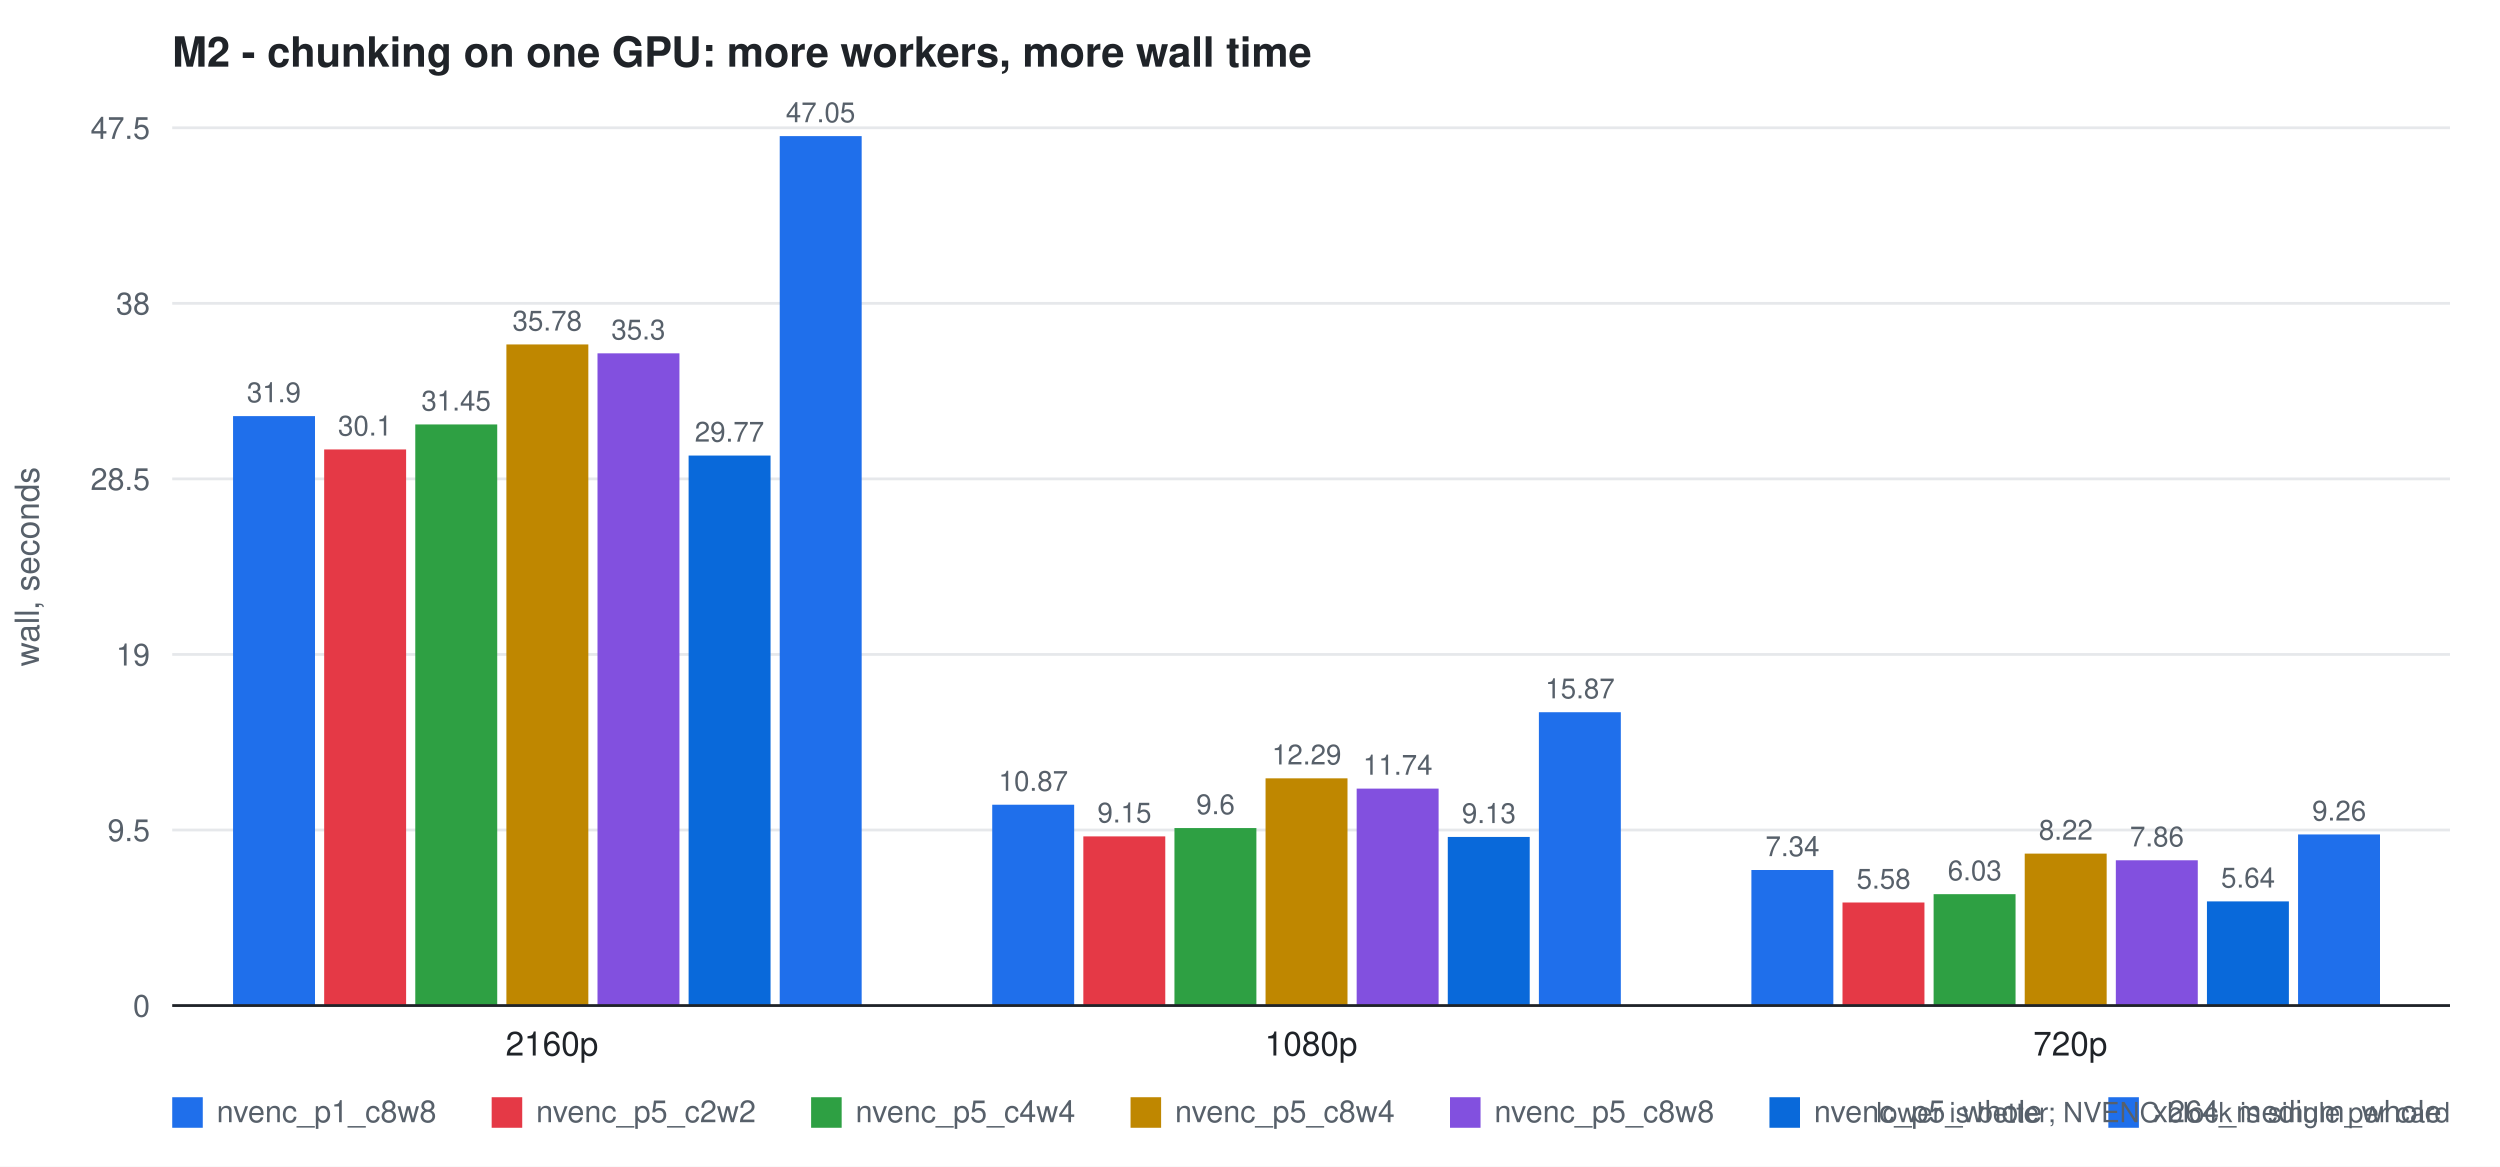
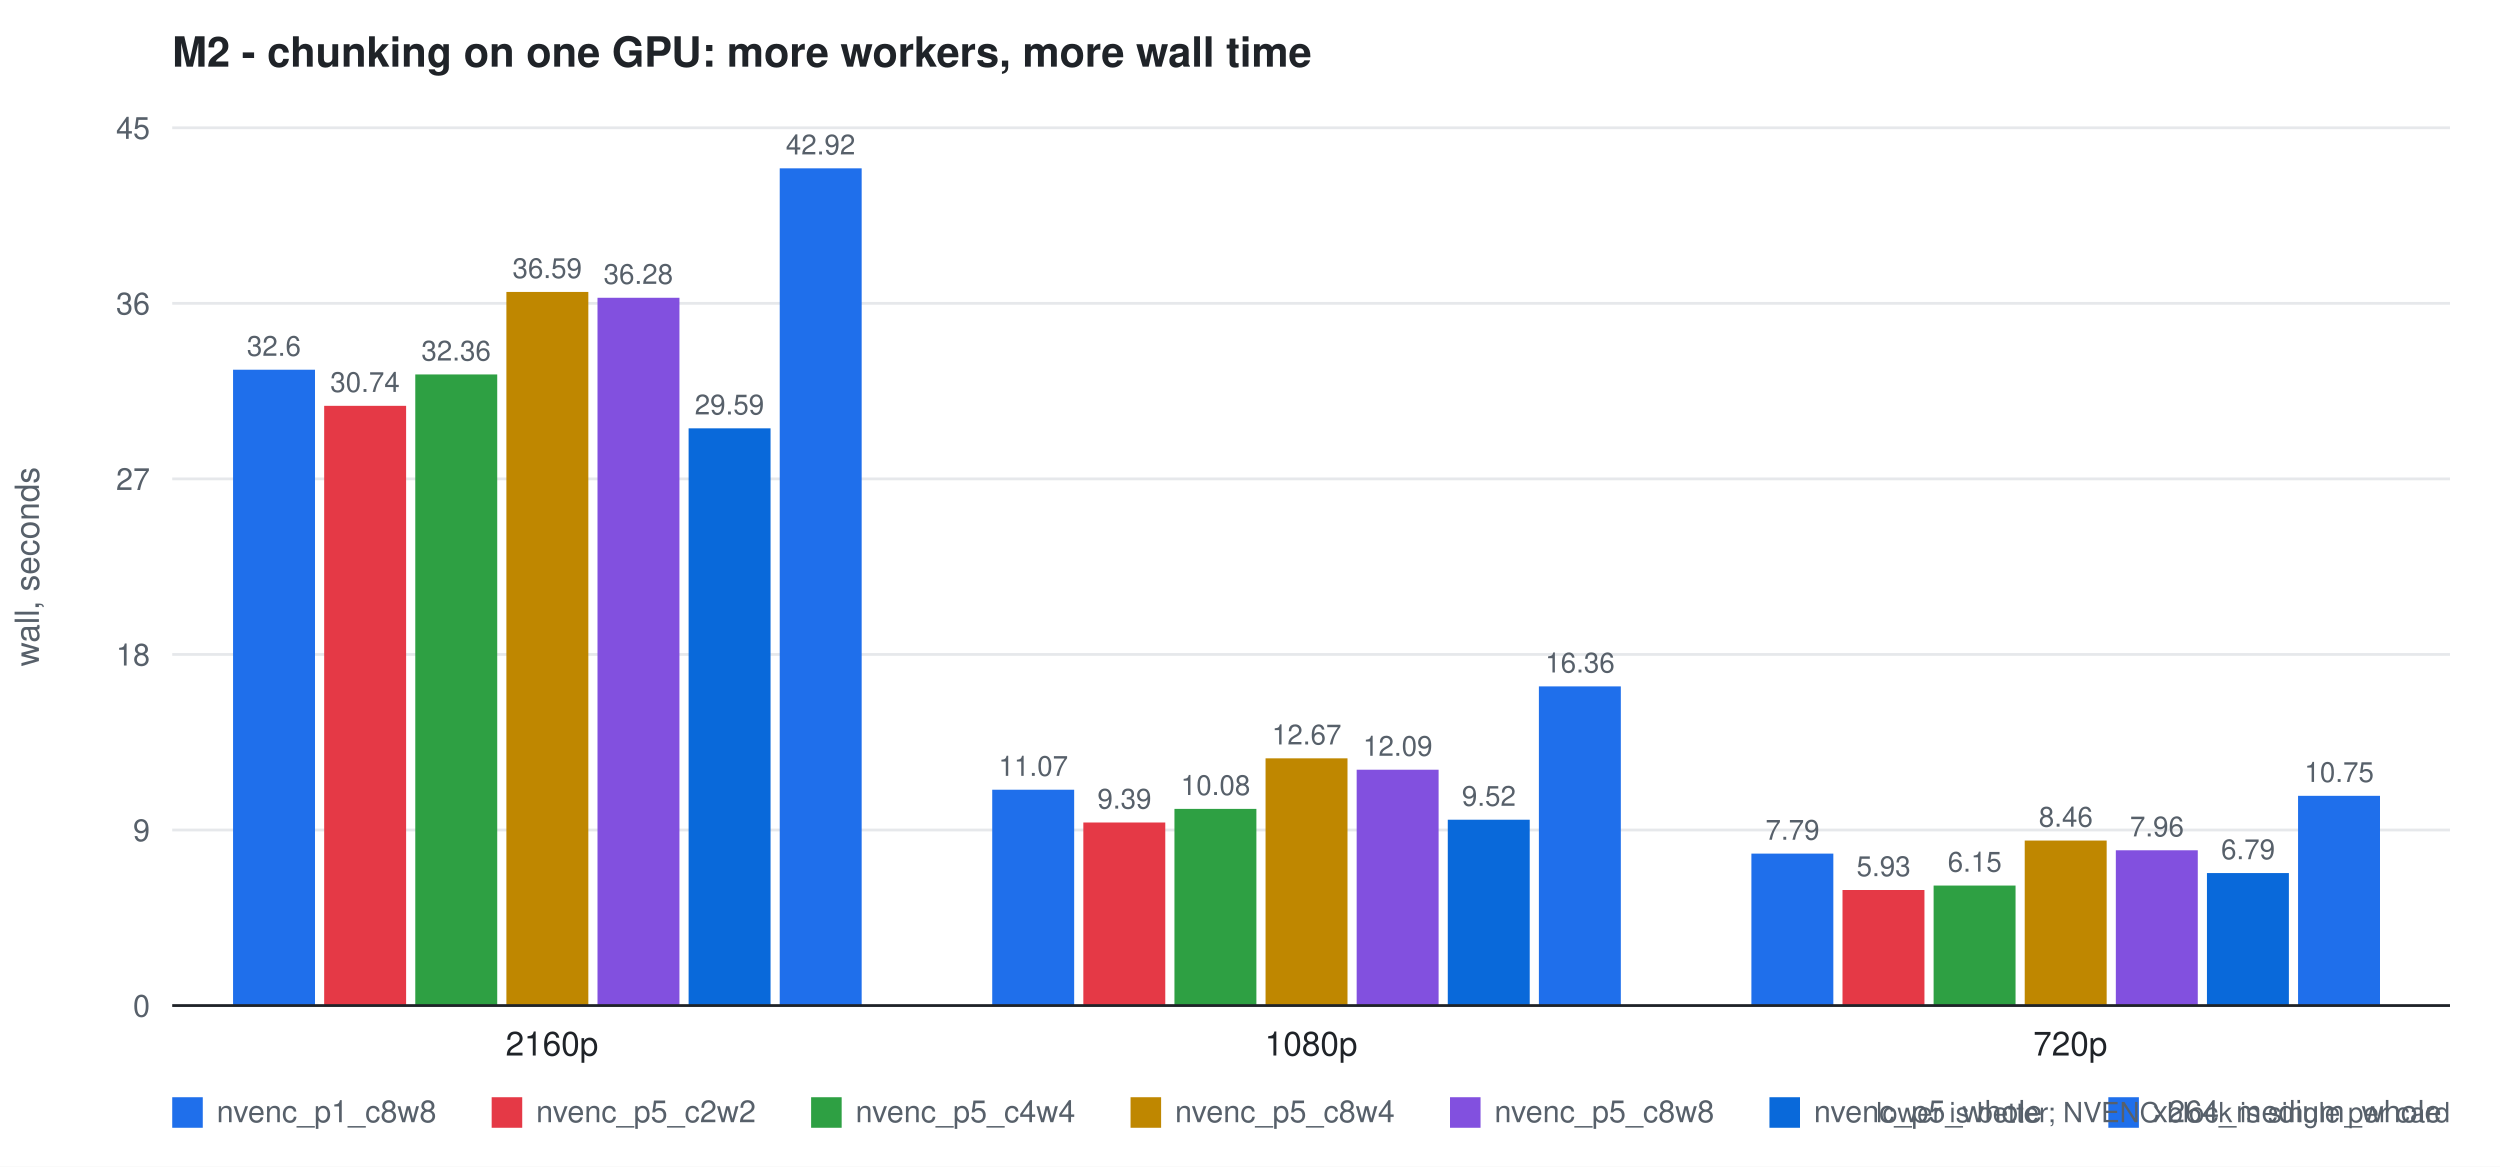
<svg xmlns="http://www.w3.org/2000/svg" width="900" height="420" viewBox="0 0 900 420" font-family="-apple-system,Segoe UI,Helvetica,Arial,sans-serif" role="img" aria-label="M2 - chunking on one GPU: more workers, more wall time">
  <rect width="900" height="420" fill="#ffffff" />
  <line x1="62" y1="362.0" x2="882" y2="362.0" stroke="#e6e8eb" />
  <text x="54" y="366.0" text-anchor="end" font-size="11" fill="#57606a">0</text>
  <line x1="62" y1="298.8" x2="882" y2="298.8" stroke="#e6e8eb" />
-   <text x="54" y="302.8" text-anchor="end" font-size="11" fill="#57606a">9.5</text>
+   <text x="54" y="302.8" text-anchor="end" font-size="11" fill="#57606a">9</text>
  <line x1="62" y1="235.6" x2="882" y2="235.6" stroke="#e6e8eb" />
-   <text x="54" y="239.6" text-anchor="end" font-size="11" fill="#57606a">19</text>
+   <text x="54" y="239.6" text-anchor="end" font-size="11" fill="#57606a">18</text>
  <line x1="62" y1="172.4" x2="882" y2="172.4" stroke="#e6e8eb" />
-   <text x="54" y="176.4" text-anchor="end" font-size="11" fill="#57606a">28.5</text>
+   <text x="54" y="176.4" text-anchor="end" font-size="11" fill="#57606a">27</text>
  <line x1="62" y1="109.2" x2="882" y2="109.2" stroke="#e6e8eb" />
-   <text x="54" y="113.2" text-anchor="end" font-size="11" fill="#57606a">38</text>
+   <text x="54" y="113.2" text-anchor="end" font-size="11" fill="#57606a">36</text>
  <line x1="62" y1="46.0" x2="882" y2="46.0" stroke="#e6e8eb" />
-   <text x="54" y="50.0" text-anchor="end" font-size="11" fill="#57606a">47.5</text>
+   <text x="54" y="50.0" text-anchor="end" font-size="11" fill="#57606a">45</text>
  <text x="198.7" y="380" text-anchor="middle" font-size="12" fill="#1f2328">2160p</text>
-   <rect x="83.9" y="149.8" width="29.5" height="212.2" fill="#1f6feb" />
-   <text x="98.6" y="144.8" text-anchor="middle" font-size="10" fill="#57606a">31.9</text>
-   <rect x="116.7" y="161.8" width="29.5" height="200.2" fill="#e53946" />
-   <text x="131.4" y="156.8" text-anchor="middle" font-size="10" fill="#57606a">30.1</text>
-   <rect x="149.5" y="152.8" width="29.5" height="209.2" fill="#2ea043" />
-   <text x="164.2" y="147.8" text-anchor="middle" font-size="10" fill="#57606a">31.45</text>
-   <rect x="182.3" y="124.0" width="29.5" height="238.0" fill="#bf8700" />
-   <text x="197.0" y="119.0" text-anchor="middle" font-size="10" fill="#57606a">35.78</text>
-   <rect x="215.1" y="127.2" width="29.5" height="234.8" fill="#8250df" />
-   <text x="229.8" y="122.2" text-anchor="middle" font-size="10" fill="#57606a">35.3</text>
-   <rect x="247.9" y="164.0" width="29.5" height="198.0" fill="#0969da" />
-   <text x="262.6" y="159.0" text-anchor="middle" font-size="10" fill="#57606a">29.77</text>
-   <rect x="280.7" y="49.0" width="29.5" height="313.0" fill="#1f6feb" />
-   <text x="295.4" y="44.0" text-anchor="middle" font-size="10" fill="#57606a">47.05</text>
+   <rect x="83.9" y="133.1" width="29.5" height="228.9" fill="#1f6feb" />
+   <text x="98.6" y="128.1" text-anchor="middle" font-size="10" fill="#57606a">32.6</text>
+   <rect x="116.7" y="146.1" width="29.5" height="215.9" fill="#e53946" />
+   <text x="131.4" y="141.1" text-anchor="middle" font-size="10" fill="#57606a">30.74</text>
+   <rect x="149.5" y="134.8" width="29.5" height="227.2" fill="#2ea043" />
+   <text x="164.2" y="129.8" text-anchor="middle" font-size="10" fill="#57606a">32.36</text>
+   <rect x="182.3" y="105.1" width="29.5" height="256.9" fill="#bf8700" />
+   <text x="197.0" y="100.1" text-anchor="middle" font-size="10" fill="#57606a">36.59</text>
+   <rect x="215.1" y="107.2" width="29.5" height="254.8" fill="#8250df" />
+   <text x="229.8" y="102.2" text-anchor="middle" font-size="10" fill="#57606a">36.28</text>
+   <rect x="247.9" y="154.2" width="29.5" height="207.8" fill="#0969da" />
+   <text x="262.6" y="149.2" text-anchor="middle" font-size="10" fill="#57606a">29.59</text>
+   <rect x="280.7" y="60.6" width="29.5" height="301.4" fill="#1f6feb" />
+   <text x="295.4" y="55.6" text-anchor="middle" font-size="10" fill="#57606a">42.92</text>
  <text x="472.0" y="380" text-anchor="middle" font-size="12" fill="#1f2328">1080p</text>
-   <rect x="357.2" y="289.7" width="29.5" height="72.3" fill="#1f6feb" />
-   <text x="372.0" y="284.7" text-anchor="middle" font-size="10" fill="#57606a">10.87</text>
-   <rect x="390.0" y="301.1" width="29.5" height="60.9" fill="#e53946" />
-   <text x="404.8" y="296.1" text-anchor="middle" font-size="10" fill="#57606a">9.15</text>
-   <rect x="422.8" y="298.1" width="29.5" height="63.9" fill="#2ea043" />
-   <text x="437.6" y="293.1" text-anchor="middle" font-size="10" fill="#57606a">9.6</text>
-   <rect x="455.6" y="280.2" width="29.5" height="81.8" fill="#bf8700" />
-   <text x="470.4" y="275.2" text-anchor="middle" font-size="10" fill="#57606a">12.29</text>
-   <rect x="488.4" y="283.9" width="29.5" height="78.1" fill="#8250df" />
-   <text x="503.2" y="278.9" text-anchor="middle" font-size="10" fill="#57606a">11.74</text>
-   <rect x="521.2" y="301.3" width="29.5" height="60.7" fill="#0969da" />
-   <text x="536.0" y="296.3" text-anchor="middle" font-size="10" fill="#57606a">9.13</text>
-   <rect x="554.0" y="256.4" width="29.5" height="105.6" fill="#1f6feb" />
-   <text x="568.8" y="251.4" text-anchor="middle" font-size="10" fill="#57606a">15.87</text>
+   <rect x="357.2" y="284.3" width="29.5" height="77.7" fill="#1f6feb" />
+   <text x="372.0" y="279.3" text-anchor="middle" font-size="10" fill="#57606a">11.07</text>
+   <rect x="390.0" y="296.1" width="29.5" height="65.9" fill="#e53946" />
+   <text x="404.8" y="291.1" text-anchor="middle" font-size="10" fill="#57606a">9.39</text>
+   <rect x="422.8" y="291.2" width="29.5" height="70.8" fill="#2ea043" />
+   <text x="437.6" y="286.2" text-anchor="middle" font-size="10" fill="#57606a">10.08</text>
+   <rect x="455.6" y="273.0" width="29.5" height="89.0" fill="#bf8700" />
+   <text x="470.4" y="268.0" text-anchor="middle" font-size="10" fill="#57606a">12.67</text>
+   <rect x="488.4" y="277.1" width="29.5" height="84.9" fill="#8250df" />
+   <text x="503.2" y="272.1" text-anchor="middle" font-size="10" fill="#57606a">12.09</text>
+   <rect x="521.2" y="295.1" width="29.5" height="66.9" fill="#0969da" />
+   <text x="536.0" y="290.1" text-anchor="middle" font-size="10" fill="#57606a">9.52</text>
+   <rect x="554.0" y="247.1" width="29.5" height="114.9" fill="#1f6feb" />
+   <text x="568.8" y="242.1" text-anchor="middle" font-size="10" fill="#57606a">16.36</text>
  <text x="745.3" y="380" text-anchor="middle" font-size="12" fill="#1f2328">720p</text>
-   <rect x="630.5" y="313.2" width="29.5" height="48.8" fill="#1f6feb" />
-   <text x="645.3" y="308.2" text-anchor="middle" font-size="10" fill="#57606a">7.34</text>
-   <rect x="663.3" y="324.9" width="29.5" height="37.1" fill="#e53946" />
-   <text x="678.1" y="319.9" text-anchor="middle" font-size="10" fill="#57606a">5.58</text>
-   <rect x="696.1" y="321.9" width="29.5" height="40.1" fill="#2ea043" />
-   <text x="710.9" y="316.9" text-anchor="middle" font-size="10" fill="#57606a">6.03</text>
-   <rect x="728.9" y="307.3" width="29.5" height="54.7" fill="#bf8700" />
-   <text x="743.7" y="302.3" text-anchor="middle" font-size="10" fill="#57606a">8.22</text>
-   <rect x="761.7" y="309.7" width="29.5" height="52.3" fill="#8250df" />
-   <text x="776.5" y="304.7" text-anchor="middle" font-size="10" fill="#57606a">7.86</text>
-   <rect x="794.5" y="324.5" width="29.5" height="37.5" fill="#0969da" />
-   <text x="809.3" y="319.5" text-anchor="middle" font-size="10" fill="#57606a">5.64</text>
-   <rect x="827.3" y="300.4" width="29.5" height="61.6" fill="#1f6feb" />
-   <text x="842.1" y="295.4" text-anchor="middle" font-size="10" fill="#57606a">9.26</text>
+   <rect x="630.5" y="307.3" width="29.5" height="54.7" fill="#1f6feb" />
+   <text x="645.3" y="302.3" text-anchor="middle" font-size="10" fill="#57606a">7.79</text>
+   <rect x="663.3" y="320.4" width="29.5" height="41.6" fill="#e53946" />
+   <text x="678.1" y="315.4" text-anchor="middle" font-size="10" fill="#57606a">5.93</text>
+   <rect x="696.1" y="318.8" width="29.5" height="43.2" fill="#2ea043" />
+   <text x="710.9" y="313.8" text-anchor="middle" font-size="10" fill="#57606a">6.15</text>
+   <rect x="728.9" y="302.6" width="29.5" height="59.4" fill="#bf8700" />
+   <text x="743.7" y="297.6" text-anchor="middle" font-size="10" fill="#57606a">8.46</text>
+   <rect x="761.7" y="306.1" width="29.5" height="55.9" fill="#8250df" />
+   <text x="776.5" y="301.1" text-anchor="middle" font-size="10" fill="#57606a">7.96</text>
+   <rect x="794.5" y="314.3" width="29.5" height="47.7" fill="#0969da" />
+   <text x="809.3" y="309.3" text-anchor="middle" font-size="10" fill="#57606a">6.79</text>
+   <rect x="827.3" y="286.5" width="29.5" height="75.5" fill="#1f6feb" />
+   <text x="842.1" y="281.5" text-anchor="middle" font-size="10" fill="#57606a">10.75</text>
  <line x1="62" y1="362" x2="882" y2="362" stroke="#1f2328" stroke-width="1" />
  <text x="14" y="204.0" font-size="12" fill="#57606a" transform="rotate(-90 14 204.0)" text-anchor="middle">wall, seconds</text>
  <text x="62" y="24" font-size="15" font-weight="600" fill="#1f2328">M2 - chunking on one GPU: more workers, more wall time</text>
  <rect x="62" y="395" width="11" height="11" fill="#1f6feb" />
  <text x="78" y="404" font-size="11" fill="#57606a">nvenc_p1_c8w8</text>
  <rect x="177" y="395" width="11" height="11" fill="#e53946" />
  <text x="193" y="404" font-size="11" fill="#57606a">nvenc_p5_c2w2</text>
  <rect x="292" y="395" width="11" height="11" fill="#2ea043" />
  <text x="308" y="404" font-size="11" fill="#57606a">nvenc_p5_c4w4</text>
  <rect x="407" y="395" width="11" height="11" fill="#bf8700" />
  <text x="423" y="404" font-size="11" fill="#57606a">nvenc_p5_c8w4</text>
  <rect x="522" y="395" width="11" height="11" fill="#8250df" />
  <text x="538" y="404" font-size="11" fill="#57606a">nvenc_p5_c8w8</text>
  <rect x="637" y="395" width="11" height="11" fill="#0969da" />
  <text x="653" y="404" font-size="11" fill="#57606a">nvenc_p5_whole</text>
  <rect x="759" y="395" width="11" height="11" fill="#1f6feb" />
  <text x="775" y="404" font-size="11" fill="#57606a">x264_medium_whole</text>
  <text x="882" y="404" text-anchor="end" font-size="10" fill="#57606a">lower is better; NVENC block is single per card</text>
</svg>
